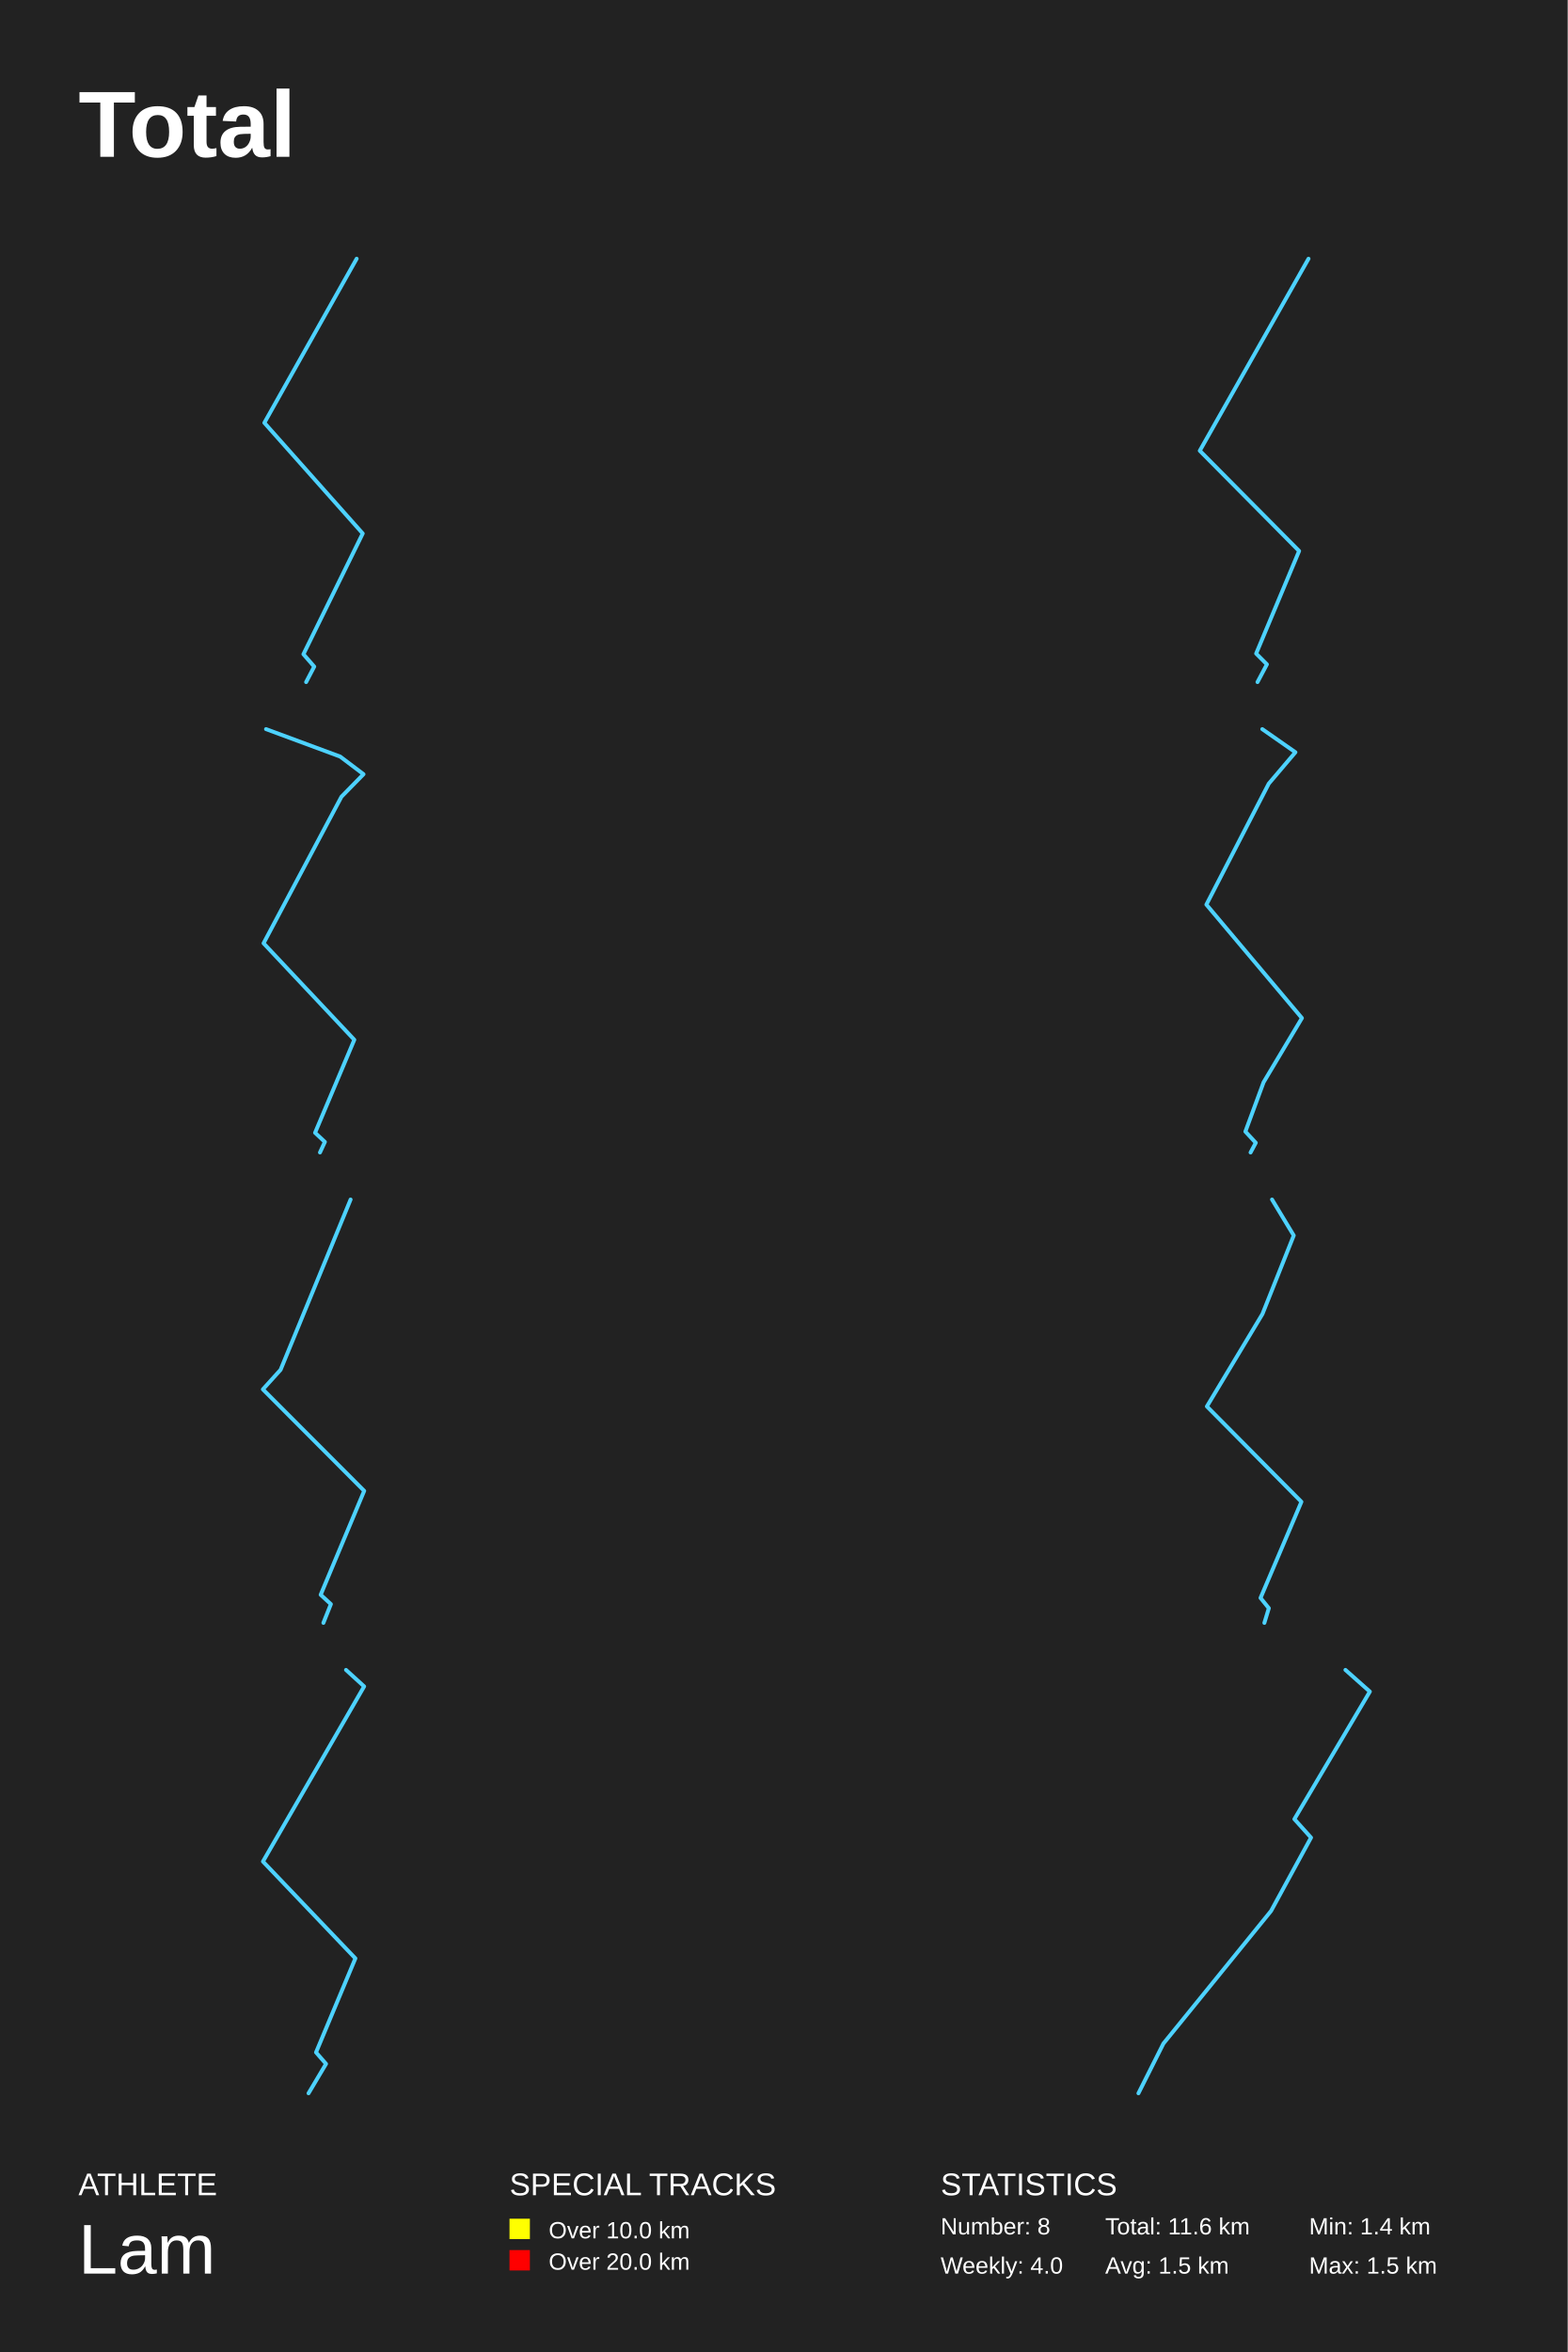
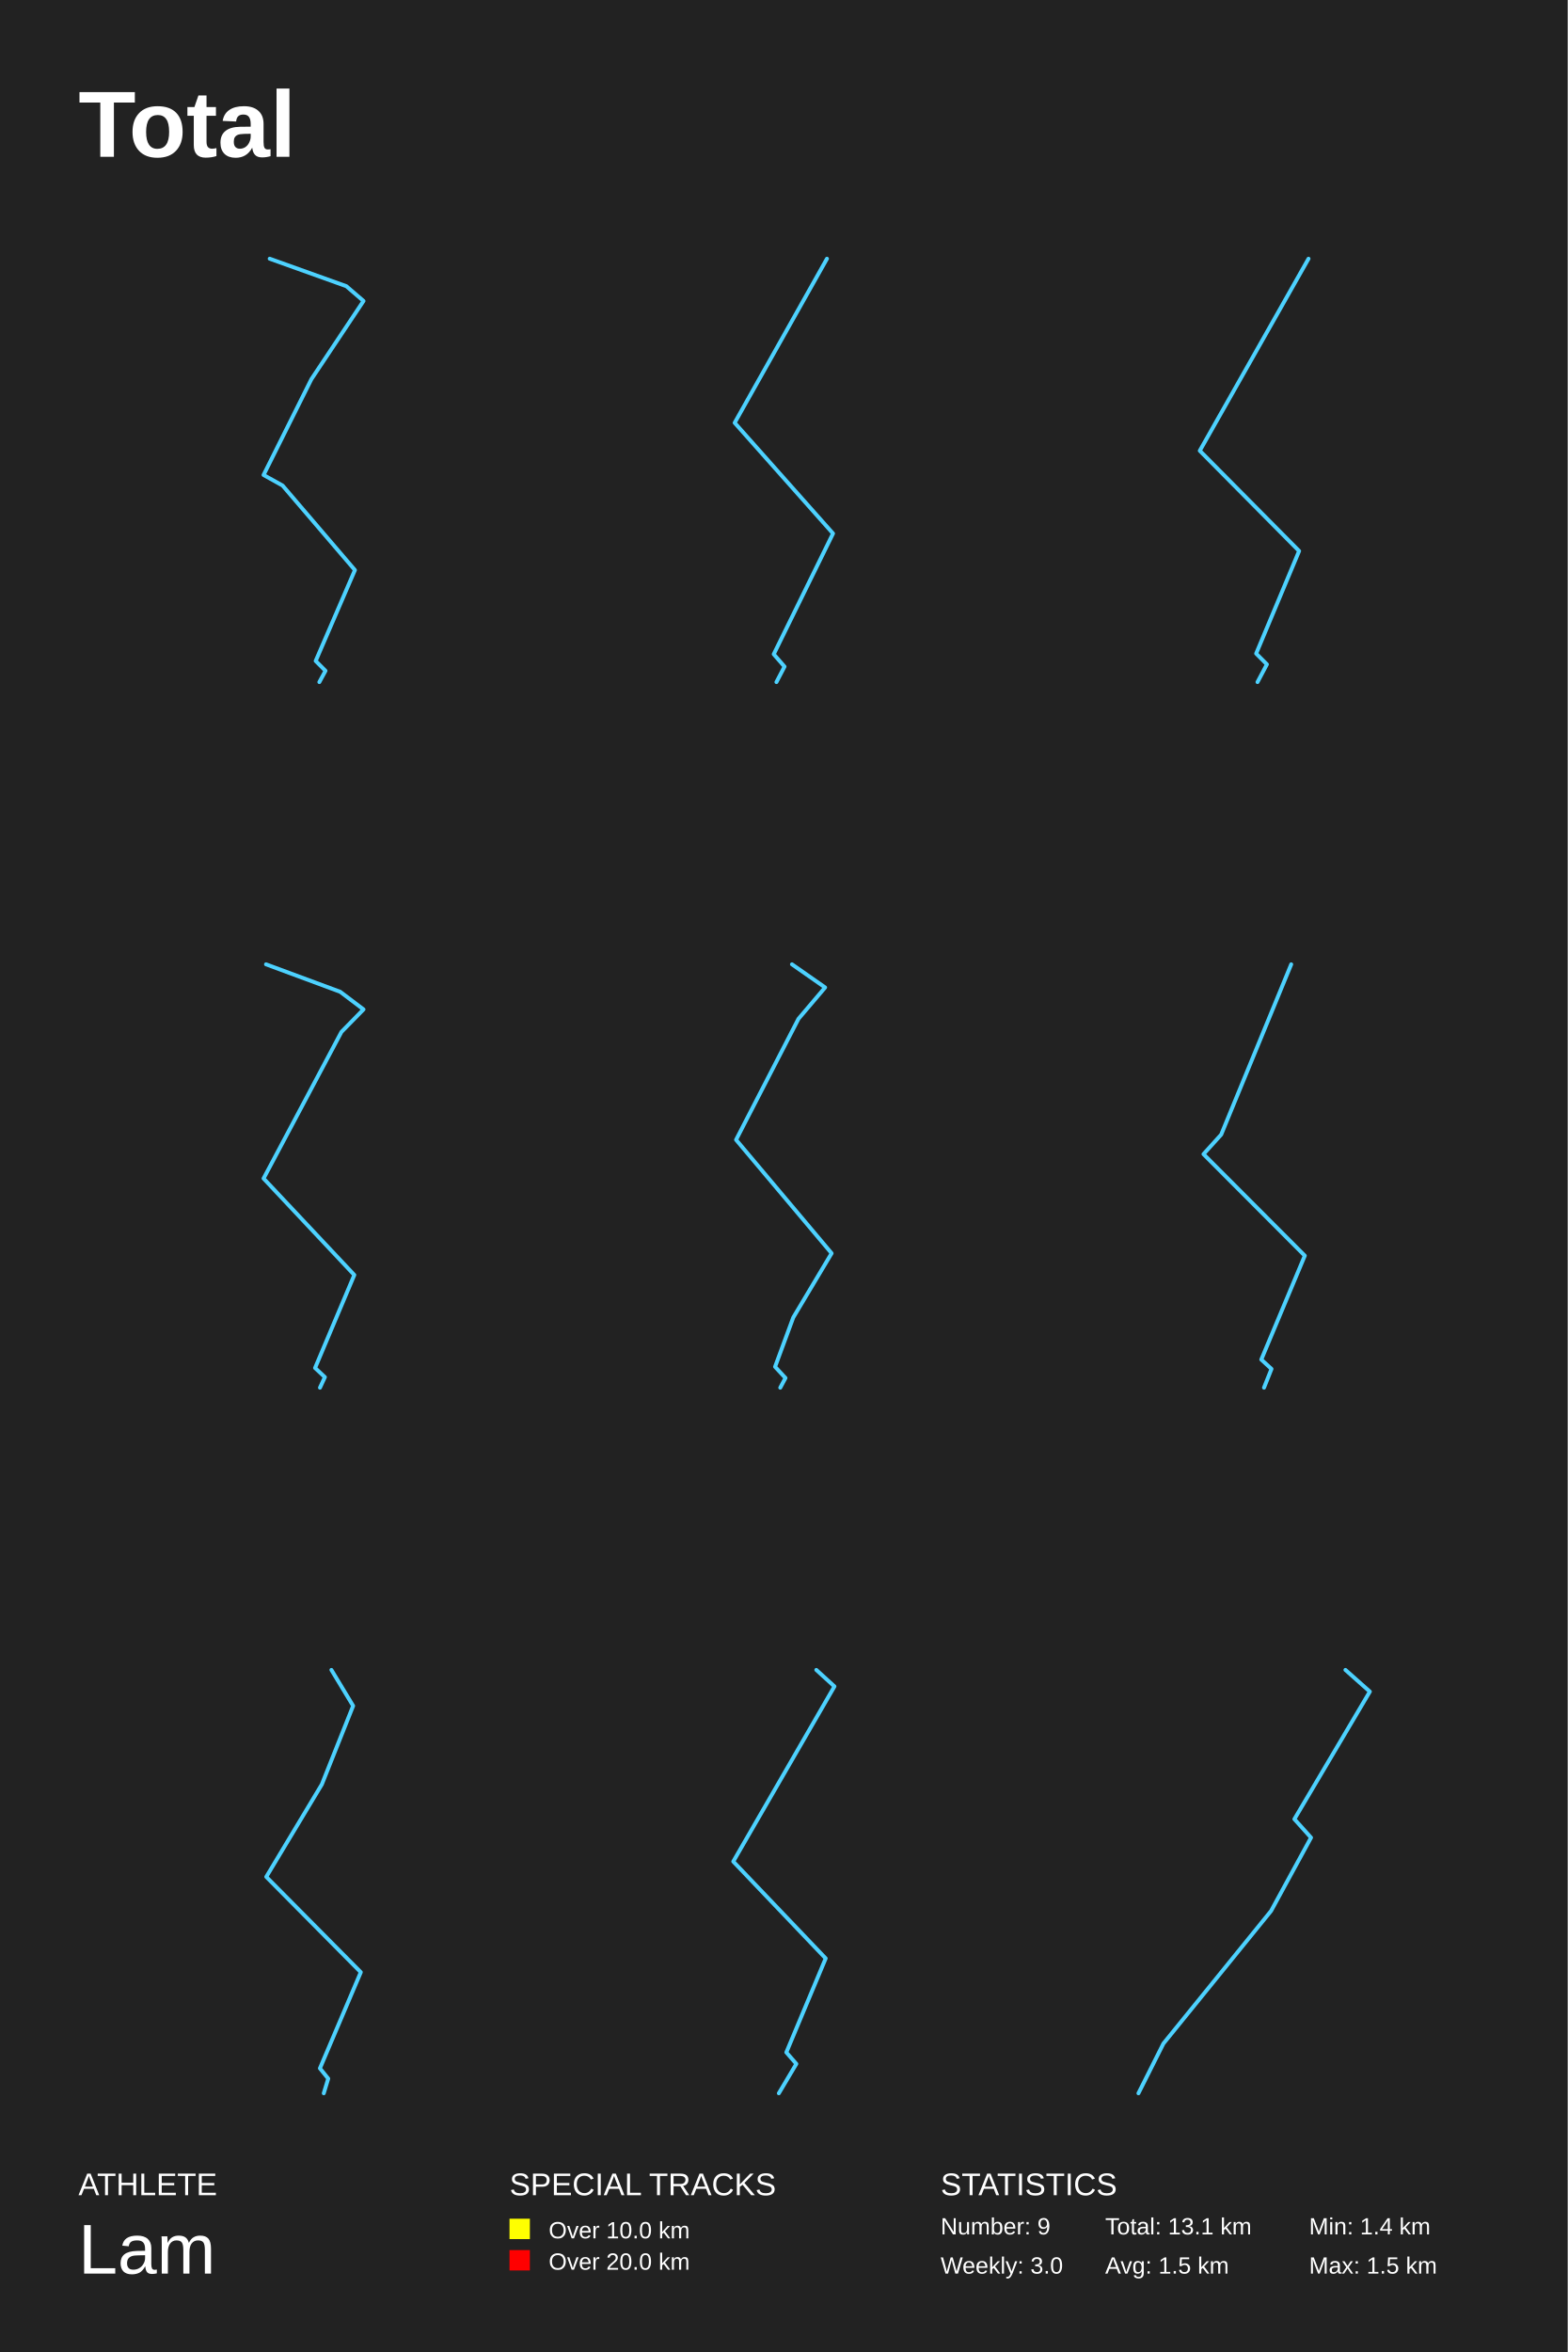
<svg xmlns="http://www.w3.org/2000/svg" baseProfile="full" height="300mm" version="1.1" viewBox="0,0,200,300" width="200mm">
  <defs />
  <rect fill="#222222" height="300" width="200" x="0" y="0" />
  <text fill="#FFFFFF" style="font-size:12px; font-family:Arial; font-weight:bold;" x="10" y="20">Total</text>
  <text fill="#FFFFFF" style="font-size:4px; font-family:Arial" x="10" y="280">ATHLETE</text>
  <text fill="#FFFFFF" style="font-size:9px; font-family:Arial" x="10" y="290">Lam</text>
  <text fill="#FFFFFF" style="font-size:4px; font-family:Arial" x="65" y="280">SPECIAL TRACKS</text>
  <rect fill="yellow" height="2.6" width="2.6" x="65" y="283" />
  <text fill="#FFFFFF" style="font-size:3px; font-family:Arial" x="70" y="285.5">Over 10.0 km</text>
  <rect fill="red" height="2.6" width="2.6" x="65" y="287" />
  <text fill="#FFFFFF" style="font-size:3px; font-family:Arial" x="70" y="289.5">Over 20.0 km</text>
  <text fill="#FFFFFF" style="font-size:4px; font-family:Arial" x="120" y="280">STATISTICS</text>
-   <text fill="#FFFFFF" style="font-size:3px; font-family:Arial" x="120" y="285">Number: 8</text>
-   <text fill="#FFFFFF" style="font-size:3px; font-family:Arial" x="120" y="290">Weekly: 4.0</text>
-   <text fill="#FFFFFF" style="font-size:3px; font-family:Arial" x="141" y="285">Total: 11.6 km</text>
+   <text fill="#FFFFFF" style="font-size:3px; font-family:Arial" x="120" y="285">Number: 9</text>
+   <text fill="#FFFFFF" style="font-size:3px; font-family:Arial" x="120" y="290">Weekly: 3.0</text>
+   <text fill="#FFFFFF" style="font-size:3px; font-family:Arial" x="141" y="285">Total: 13.1 km</text>
  <text fill="#FFFFFF" style="font-size:3px; font-family:Arial" x="141" y="290">Avg: 1.5 km</text>
  <text fill="#FFFFFF" style="font-size:3px; font-family:Arial" x="167" y="285">Min: 1.4 km</text>
  <text fill="#FFFFFF" style="font-size:3px; font-family:Arial" x="167" y="290">Max: 1.5 km</text>
-   <polyline fill="none" points="45.5,33.0 33.726,53.929 46.274,68.046 38.711,83.446 40.086,85.026 39.055,87.0" stroke="#4DD2FF" stroke-linecap="round" stroke-linejoin="round" stroke-width="0.5" />
+   <polyline fill="none" points="34.407,33.0 44.185,36.504 46.375,38.391 39.726,48.365 33.625,60.584 36.05,61.932 45.28,72.714 40.274,84.305 41.525,85.562 40.743,87.0" stroke="#4DD2FF" stroke-linecap="round" stroke-linejoin="round" stroke-width="0.5" />
+   <polyline fill="none" points="105.5,33.0 93.726,53.929 106.274,68.046 98.711,83.446 100.086,85.026 99.055,87.0" stroke="#4DD2FF" stroke-linecap="round" stroke-linejoin="round" stroke-width="0.5" />
  <polyline fill="none" points="166.936,33.0 153.064,57.492 165.737,70.279 160.257,83.361 161.627,84.738 160.428,87.0" stroke="#4DD2FF" stroke-linecap="round" stroke-linejoin="round" stroke-width="0.5" />
-   <polyline fill="none" points="33.938,93.0 43.402,96.504 46.375,98.751 43.559,101.626 33.625,120.315 45.201,132.624 40.196,144.484 41.447,145.652 40.821,147.0" stroke="#4DD2FF" stroke-linecap="round" stroke-linejoin="round" stroke-width="0.5" />
-   <polyline fill="none" points="161.036,93.0 165.265,95.952 161.865,99.953 153.906,115.381 166.094,129.857 161.202,138.048 158.881,144.333 160.207,145.762 159.544,147.0" stroke="#4DD2FF" stroke-linecap="round" stroke-linejoin="round" stroke-width="0.5" />
-   <polyline fill="none" points="44.727,153.0 35.794,174.72 33.538,177.211 46.462,190.163 40.911,203.413 42.212,204.609 41.258,207.0" stroke="#4DD2FF" stroke-linecap="round" stroke-linejoin="round" stroke-width="0.5" />
-   <polyline fill="none" points="162.281,153.0 165.051,157.586 161.059,167.6 153.971,179.392 166.029,191.558 160.815,203.818 161.874,205.128 161.304,207.0" stroke="#4DD2FF" stroke-linecap="round" stroke-linejoin="round" stroke-width="0.5" />
-   <polyline fill="none" points="44.143,213.0 46.454,215.105 33.546,237.438 45.338,249.794 40.319,261.783 41.594,263.248 39.363,267.0" stroke="#4DD2FF" stroke-linecap="round" stroke-linejoin="round" stroke-width="0.5" />
+   <polyline fill="none" points="33.938,123.0 43.402,126.504 46.375,128.751 43.559,131.626 33.625,150.315 45.201,162.624 40.196,174.484 41.447,175.652 40.821,177.0" stroke="#4DD2FF" stroke-linecap="round" stroke-linejoin="round" stroke-width="0.5" />
+   <polyline fill="none" points="101.036,123.0 105.265,125.952 101.865,129.953 93.906,145.381 106.094,159.857 101.202,168.048 98.881,174.333 100.207,175.762 99.544,177.0" stroke="#4DD2FF" stroke-linecap="round" stroke-linejoin="round" stroke-width="0.5" />
+   <polyline fill="none" points="164.727,123.0 155.794,144.72 153.538,147.211 166.462,160.163 160.911,173.413 162.212,174.609 161.258,177.0" stroke="#4DD2FF" stroke-linecap="round" stroke-linejoin="round" stroke-width="0.5" />
+   <polyline fill="none" points="42.281,213.0 45.051,217.586 41.059,227.6 33.971,239.392 46.029,251.558 40.815,263.818 41.874,265.128 41.304,267.0" stroke="#4DD2FF" stroke-linecap="round" stroke-linejoin="round" stroke-width="0.5" />
+   <polyline fill="none" points="104.143,213.0 106.454,215.105 93.546,237.438 105.338,249.794 100.319,261.783 101.594,263.248 99.363,267.0" stroke="#4DD2FF" stroke-linecap="round" stroke-linejoin="round" stroke-width="0.5" />
  <polyline fill="none" points="171.646,213.0 174.761,215.765 165.133,232.031 167.257,234.389 162.159,243.741 148.425,260.657 145.239,267.0" stroke="#4DD2FF" stroke-linecap="round" stroke-linejoin="round" stroke-width="0.5" />
</svg>
